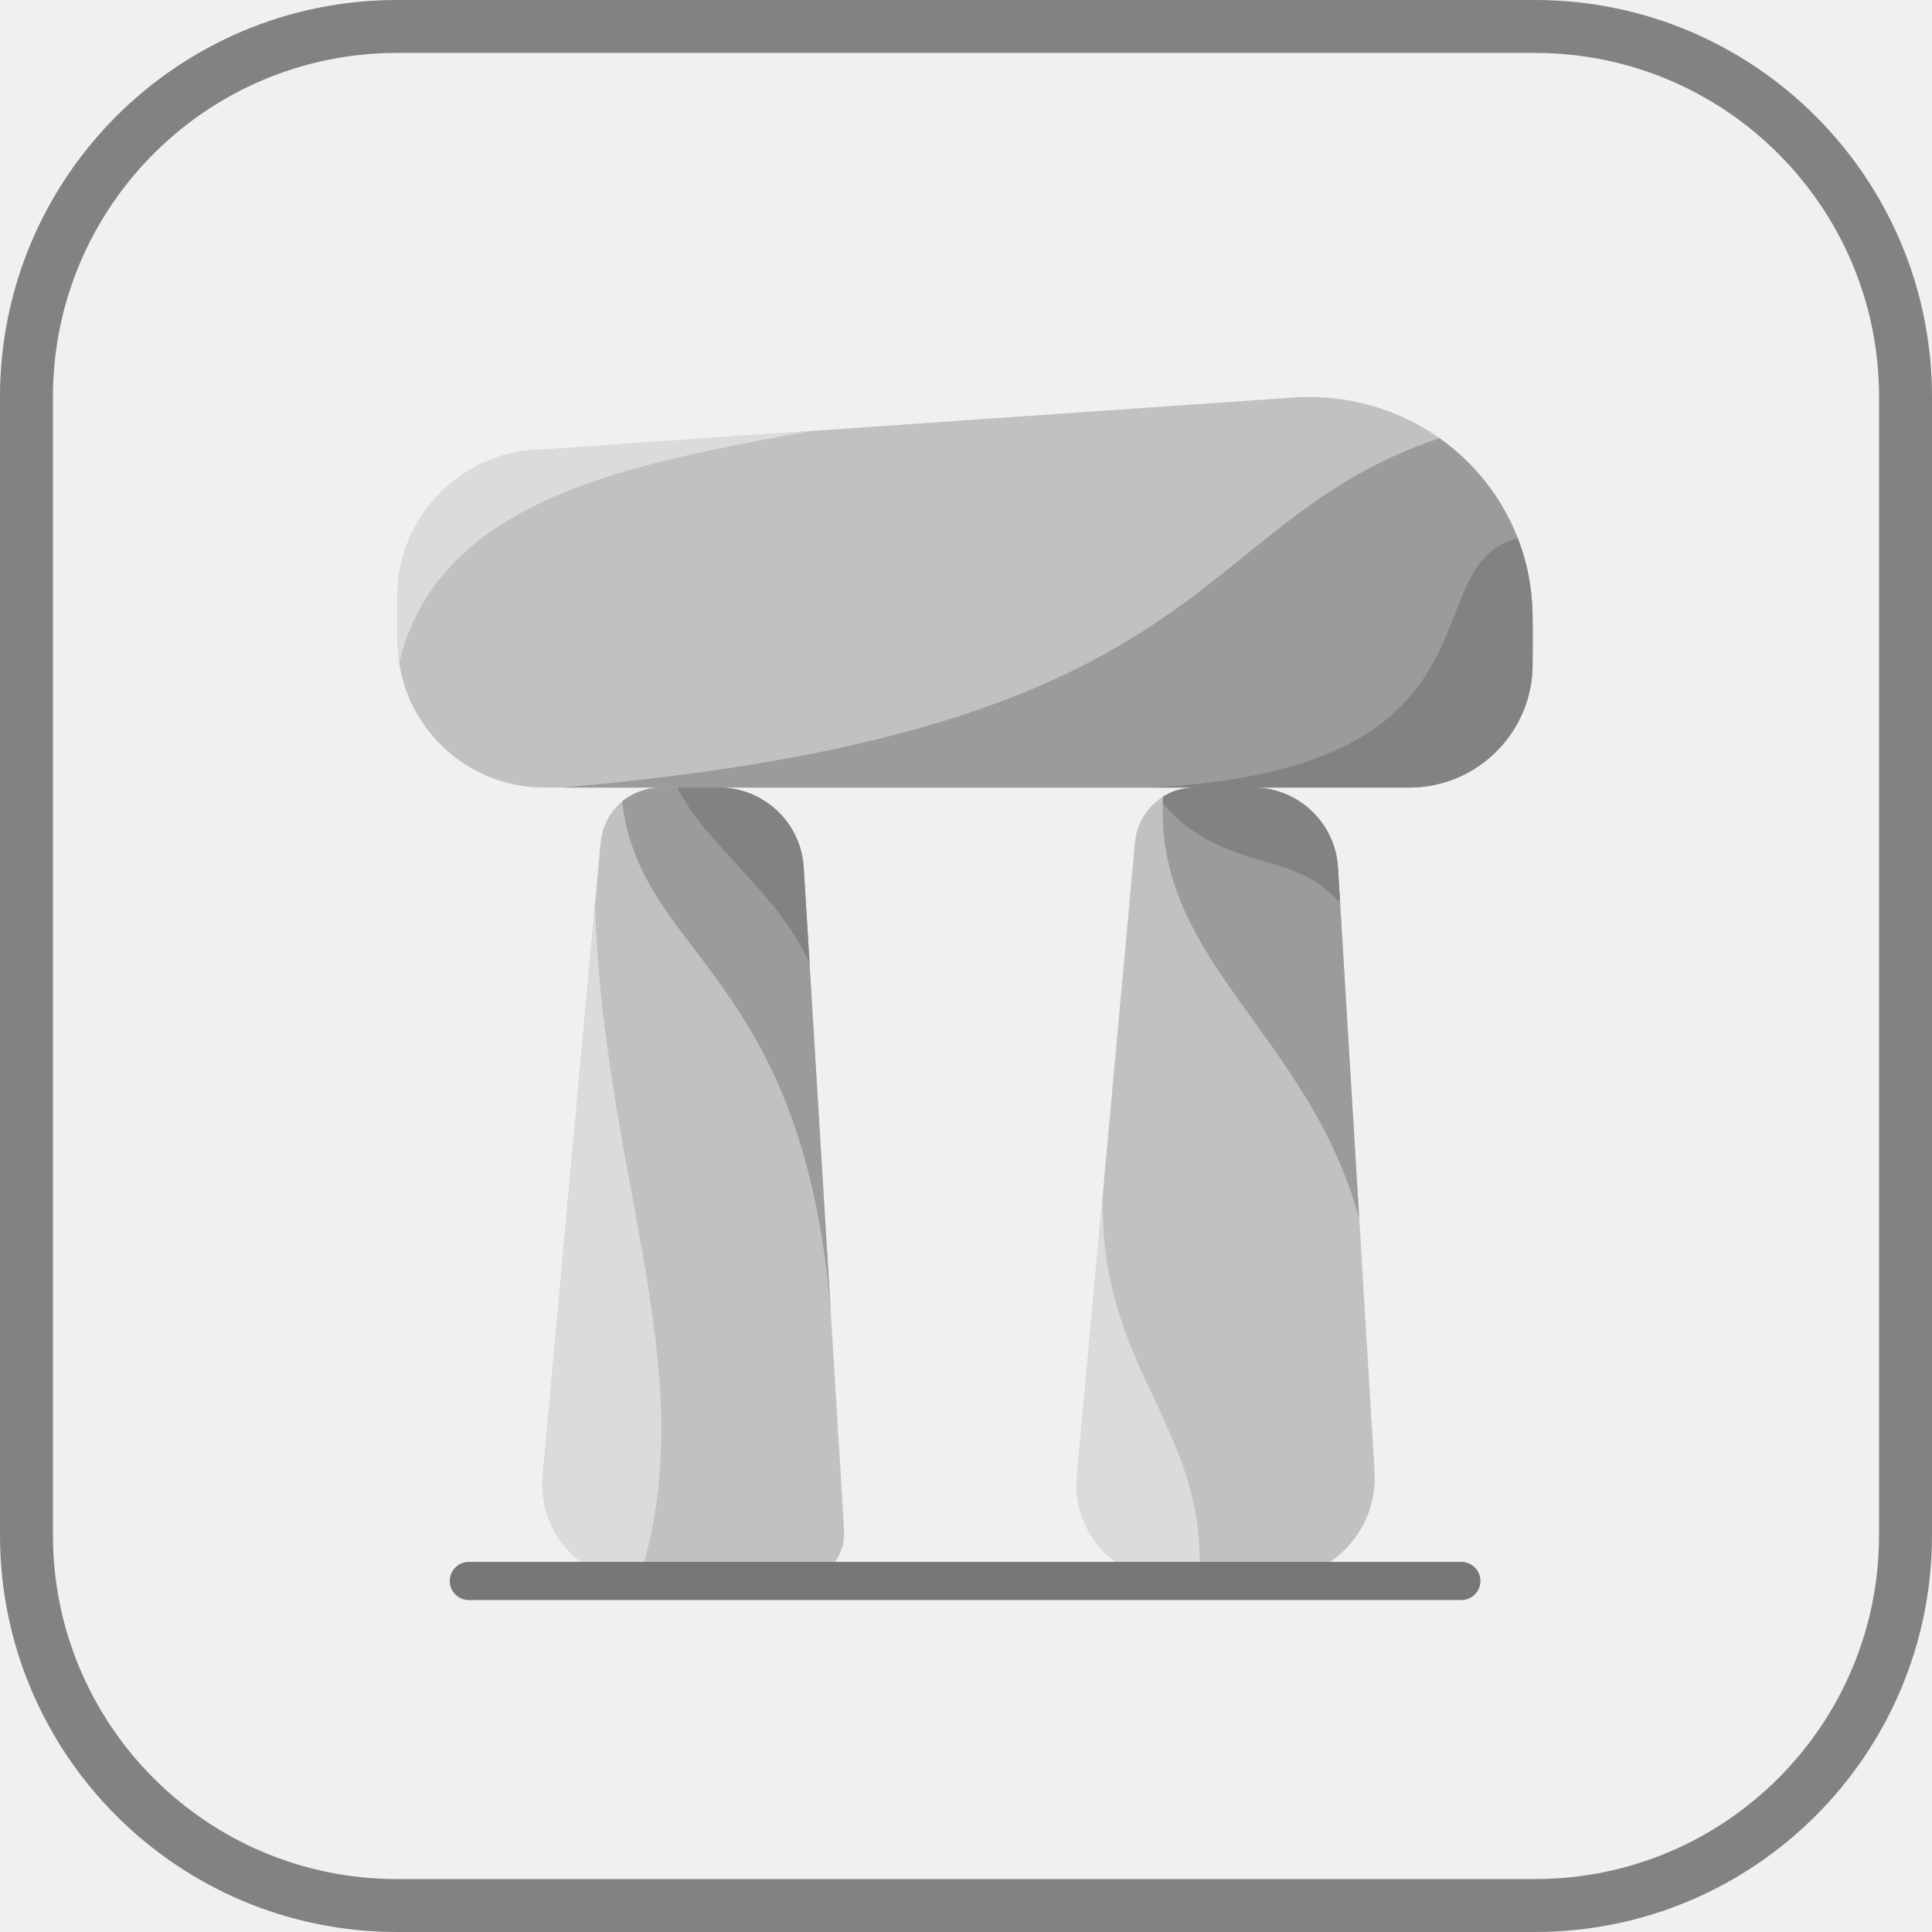
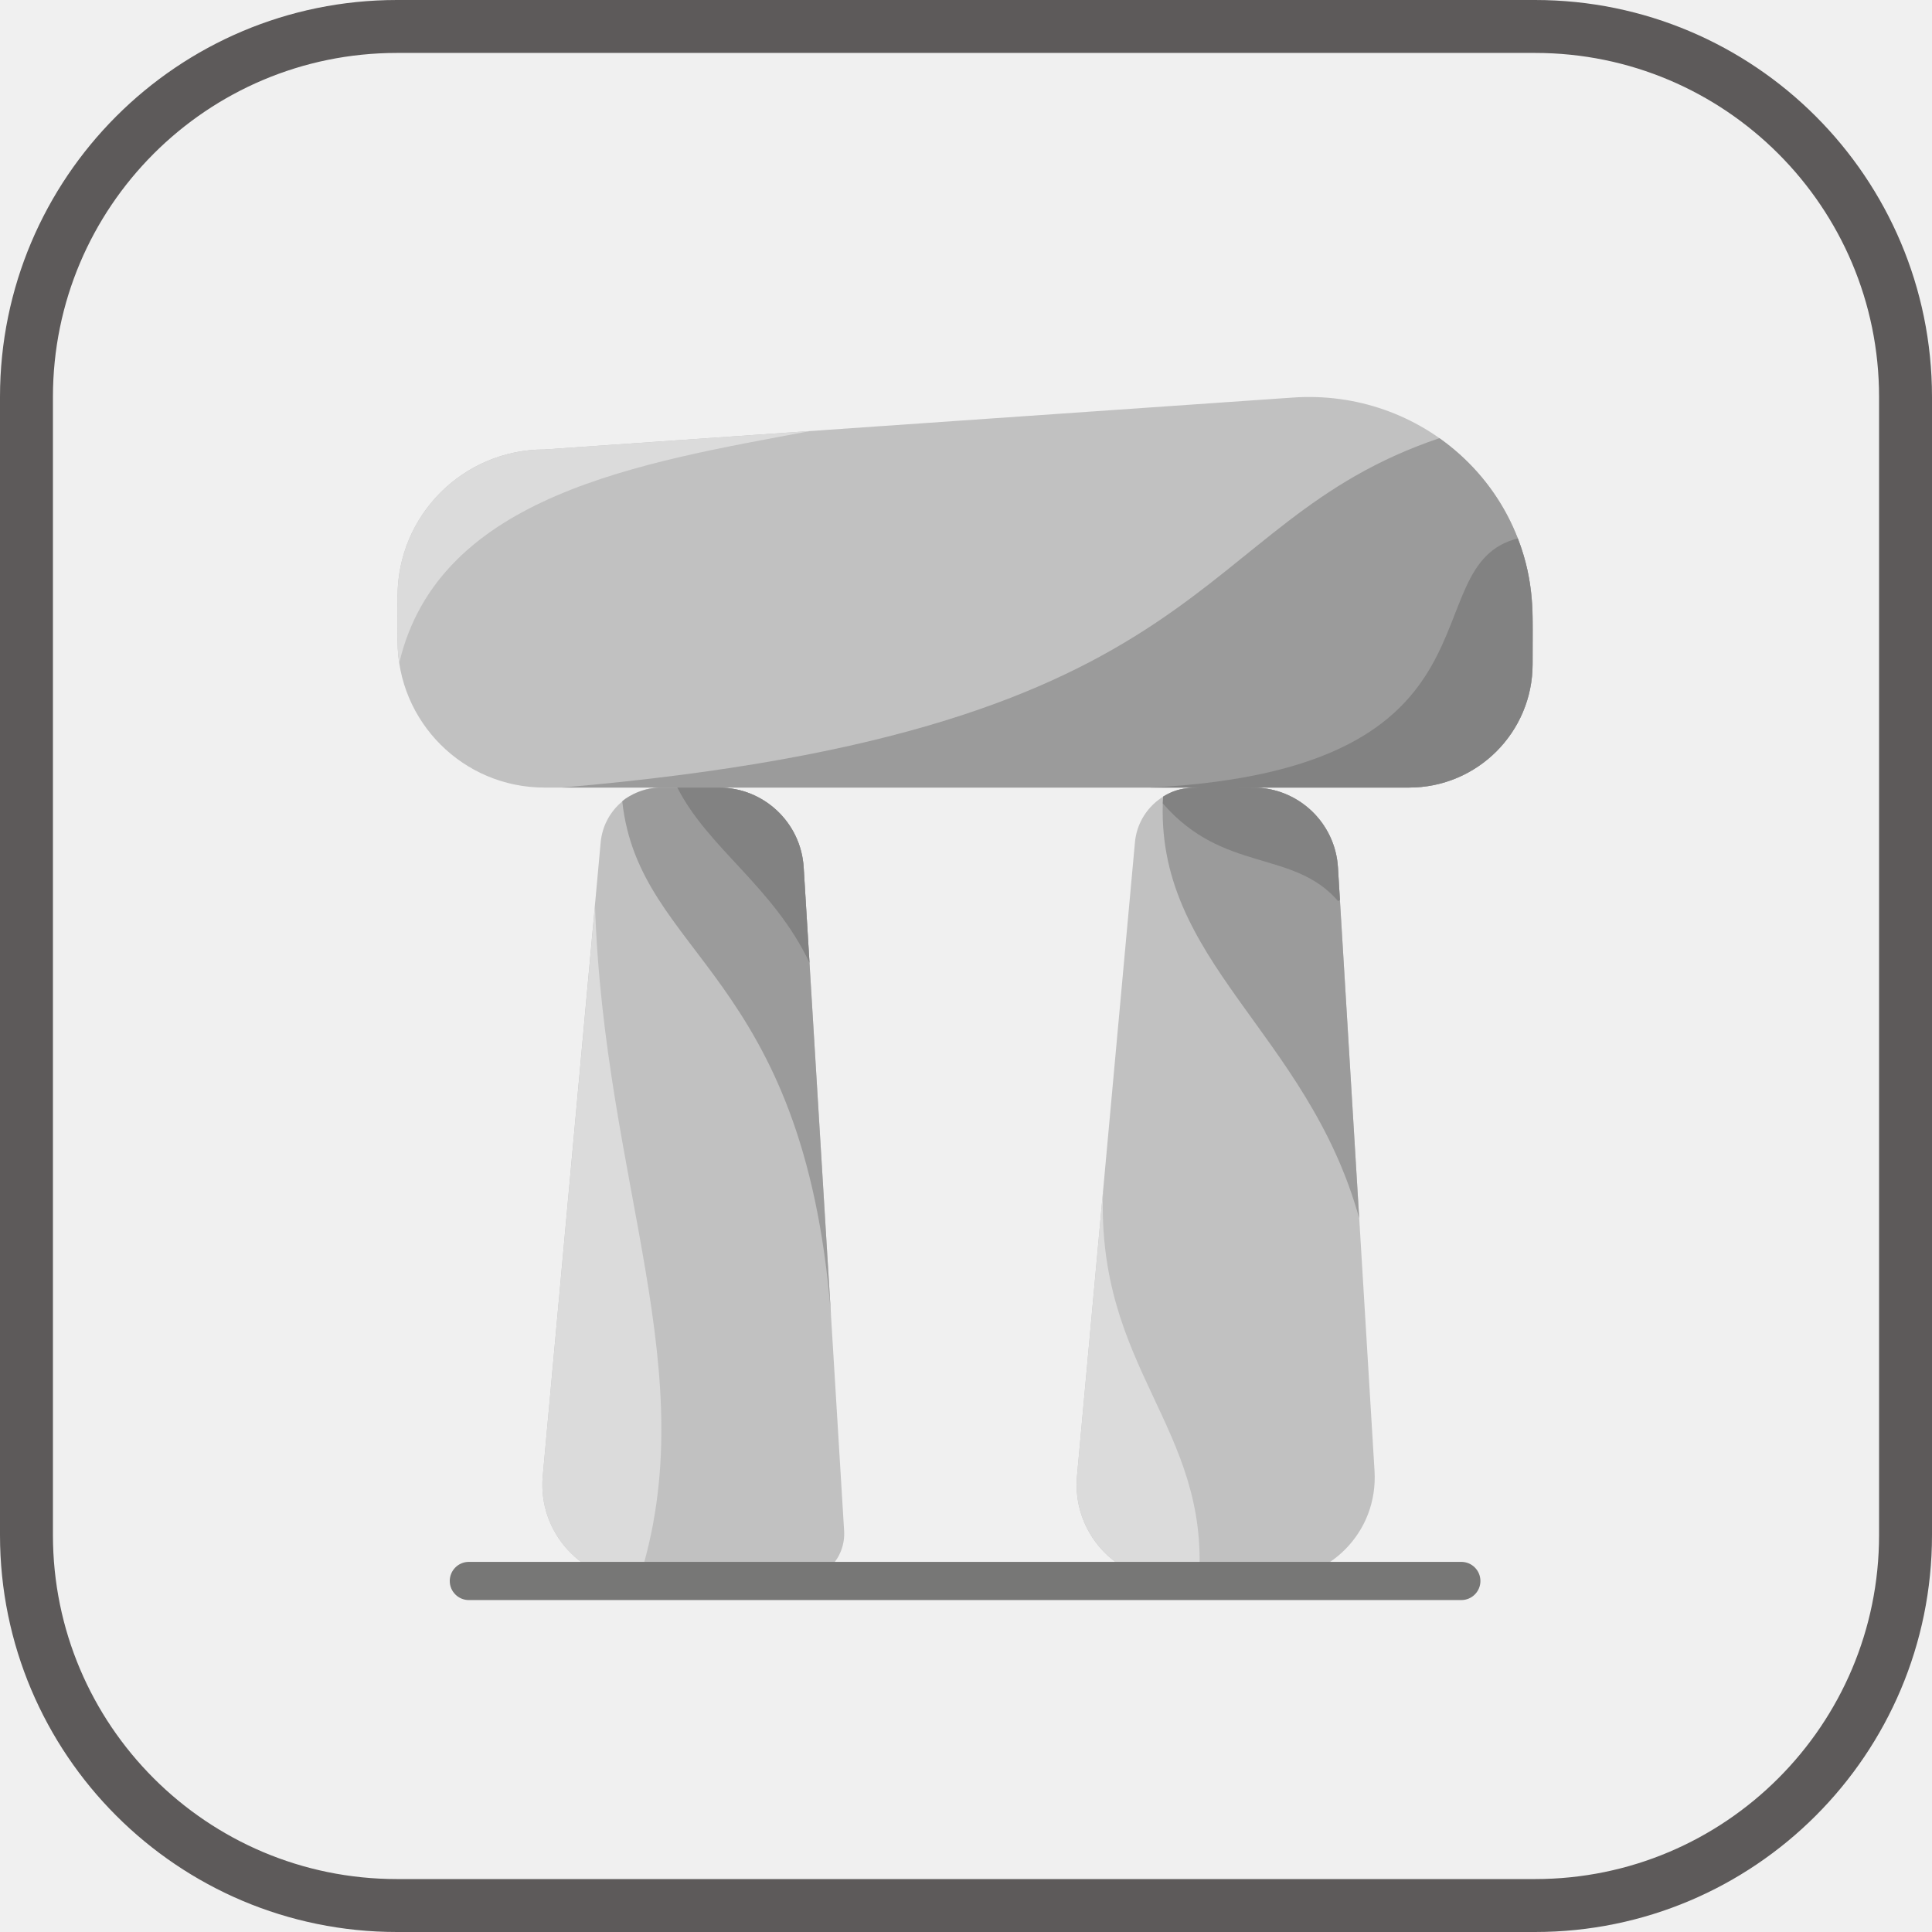
<svg xmlns="http://www.w3.org/2000/svg" xmlns:xlink="http://www.w3.org/1999/xlink" width="73px" height="73px" viewBox="0 0 73 73" version="1.1">
  <defs>
    <rect id="path-1" x="0" y="0" width="69" height="69" rx="14" />
  </defs>
  <g id="basics/javascript/objects" stroke="none" stroke-width="1" fill="none" fill-rule="evenodd">
    <g id="container" transform="translate(2, 2)">
      <mask id="mask-2" fill="white">
        <use xlink:href="#path-1" />
      </mask>
-       <rect stroke="#828282" stroke-width="2" x="-1" y="-1" width="71" height="71" rx="14" />
+       <rect stroke="#5D5A5A" stroke-width="2" x="-1" y="-1" width="71" height="71" rx="14" />
    </g>
    <g id="stonehenge" transform="translate(15, 15)" fill-rule="nonzero">
      <path d="M38.242,14.758 L5.569,14.758 C2.505,14.758 0.021,12.275 0.021,9.211 L0.021,7.531 C0.021,4.467 2.505,1.983 5.569,1.983 L33.816,0.024 C38.727,-0.336 42.909,3.44 42.909,8.364 L42.909,10.091 C42.909,12.669 40.82,14.758 38.242,14.758 Z" id="Shape" fill="#C1C1C1" />
      <path d="M15.112,44.737 L9.131,44.737 C6.992,44.737 5.314,42.899 5.508,40.769 L7.696,16.831 C7.803,15.657 8.787,14.758 9.966,14.758 L12.161,14.758 C13.86,14.758 15.265,16.081 15.367,17.776 L16.895,42.843 C16.957,43.869 16.141,44.737 15.112,44.737 Z" id="Shape" fill="#C1C1C1" />
      <path d="M32.89,44.737 L29.318,44.737 C27.178,44.737 25.501,42.899 25.694,40.769 L27.883,16.831 C27.989,15.657 28.974,14.758 30.152,14.758 L32.348,14.758 C34.046,14.758 35.451,16.081 35.554,17.776 L36.936,40.573 C37.077,42.903 35.225,44.737 32.89,44.737 Z" id="Shape" fill="#C1C1C1" />
      <path d="M16.397,34.681 L15.367,17.776 C15.265,16.081 13.86,14.758 12.161,14.758 L9.966,14.758 C9.16,14.758 8.512,15.246 8.512,15.282 C9.16,21.163 15.38,21.704 16.397,34.681 Z" id="Shape" fill="#9B9B9B" />
      <path d="M35.554,17.776 C35.451,16.081 34.046,14.758 32.348,14.758 L30.152,14.758 C29.442,14.758 28.938,15.103 28.947,15.103 C28.587,21.328 34.399,23.975 36.357,31.034 L35.554,17.776 Z" id="Shape" fill="#9B9B9B" />
      <path d="M39.388,1.556 C29.789,4.801 31.311,12.614 6.23,14.758 L38.242,14.758 C40.82,14.758 42.909,12.669 42.909,10.091 L42.909,8.363 C42.909,5.519 41.514,3.058 39.388,1.556 Z" id="Shape" fill="#9B9B9B" />
      <path d="M42.909,10.091 C42.909,8.248 43.007,7.042 42.351,5.344 C38.263,6.364 42.349,14.057 28.467,14.758 L38.242,14.758 C40.82,14.758 42.909,12.669 42.909,10.091 Z" id="Shape" fill="#828282" />
      <path d="M35.554,17.776 C35.451,16.081 34.046,14.758 32.348,14.758 C30.034,14.758 29.645,14.668 28.947,15.103 C28.942,15.188 28.939,15.273 28.936,15.357 C31.236,18.003 33.856,17.083 35.558,19.045 L35.629,19.015 L35.554,17.776 Z" id="Shape" fill="#828282" />
      <g id="Group" transform="translate(0, 1.262055)" fill="#DBDBDB">
        <path d="M15.618,0.024 L5.569,0.721 C2.505,0.721 0.021,3.205 0.021,6.269 C0.021,8.003 0.001,8.24 0.085,8.789 C1.581,2.413 9.287,1.211 15.618,0.024 Z" id="Shape" />
        <path d="M7.481,17.915 C7.49,17.915 7.52,17.492 5.508,39.507 C5.314,41.631 6.986,43.475 9.131,43.475 C11.664,35.586 7.82,28.485 7.481,17.915 Z" id="Shape" />
        <path d="M26.679,28.729 L25.694,39.506 C25.524,41.383 26.805,43.032 28.575,43.398 C29.546,43.4 30.257,43.417 30.3,43.463 C30.711,37.64 26.417,35.502 26.679,28.729 Z" id="Shape" />
        <path d="M30.303,43.463 C30.302,43.484 30.301,43.504 30.3,43.525 C30.326,43.503 30.322,43.483 30.303,43.463 Z" id="Shape" />
      </g>
      <path d="M12.161,14.758 L10.593,14.758 C11.757,17.053 14.229,18.511 15.587,21.379 L15.367,17.776 C15.265,16.081 13.86,14.758 12.161,14.758 Z" id="Shape" fill="#828282" />
      <path d="M40.216,45.458 L2.715,45.458 C2.317,45.458 1.994,45.135 1.994,44.737 C1.994,44.338 2.317,44.015 2.715,44.015 L40.216,44.015 C40.614,44.015 40.937,44.338 40.937,44.737 C40.937,45.135 40.614,45.458 40.216,45.458 Z" id="Shape" fill="#777776" />
    </g>
  </g>
</svg>
